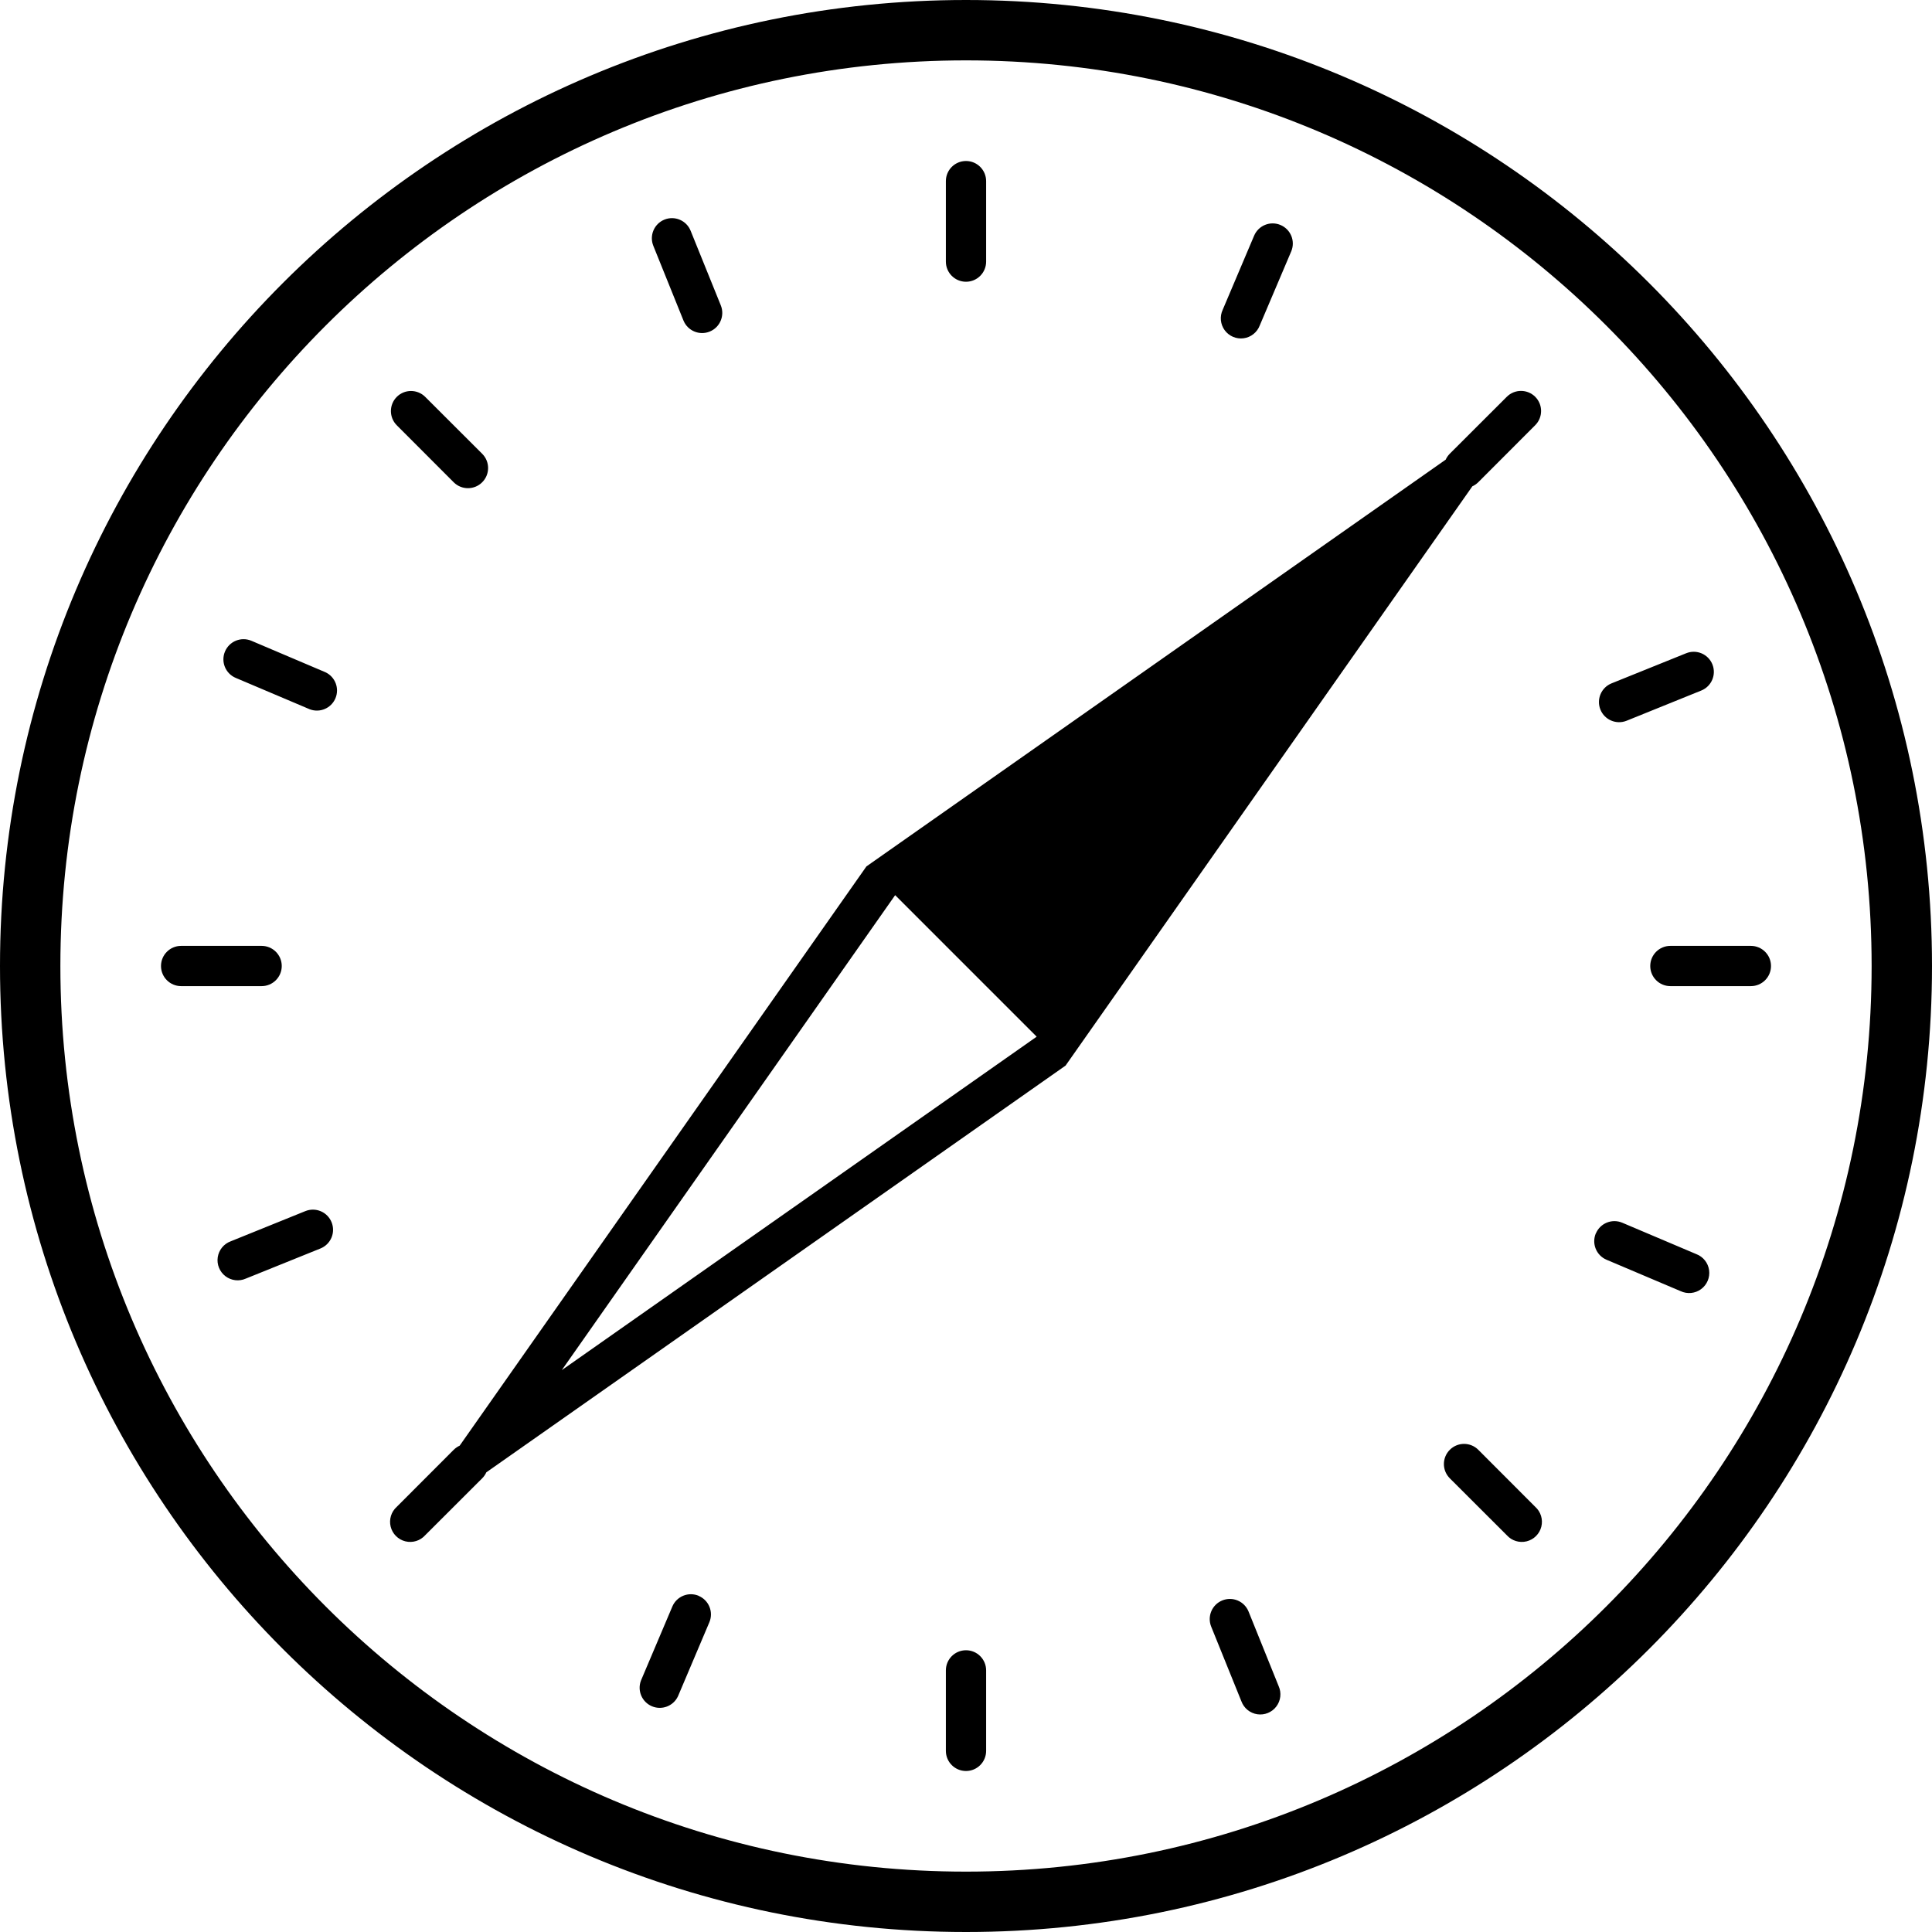
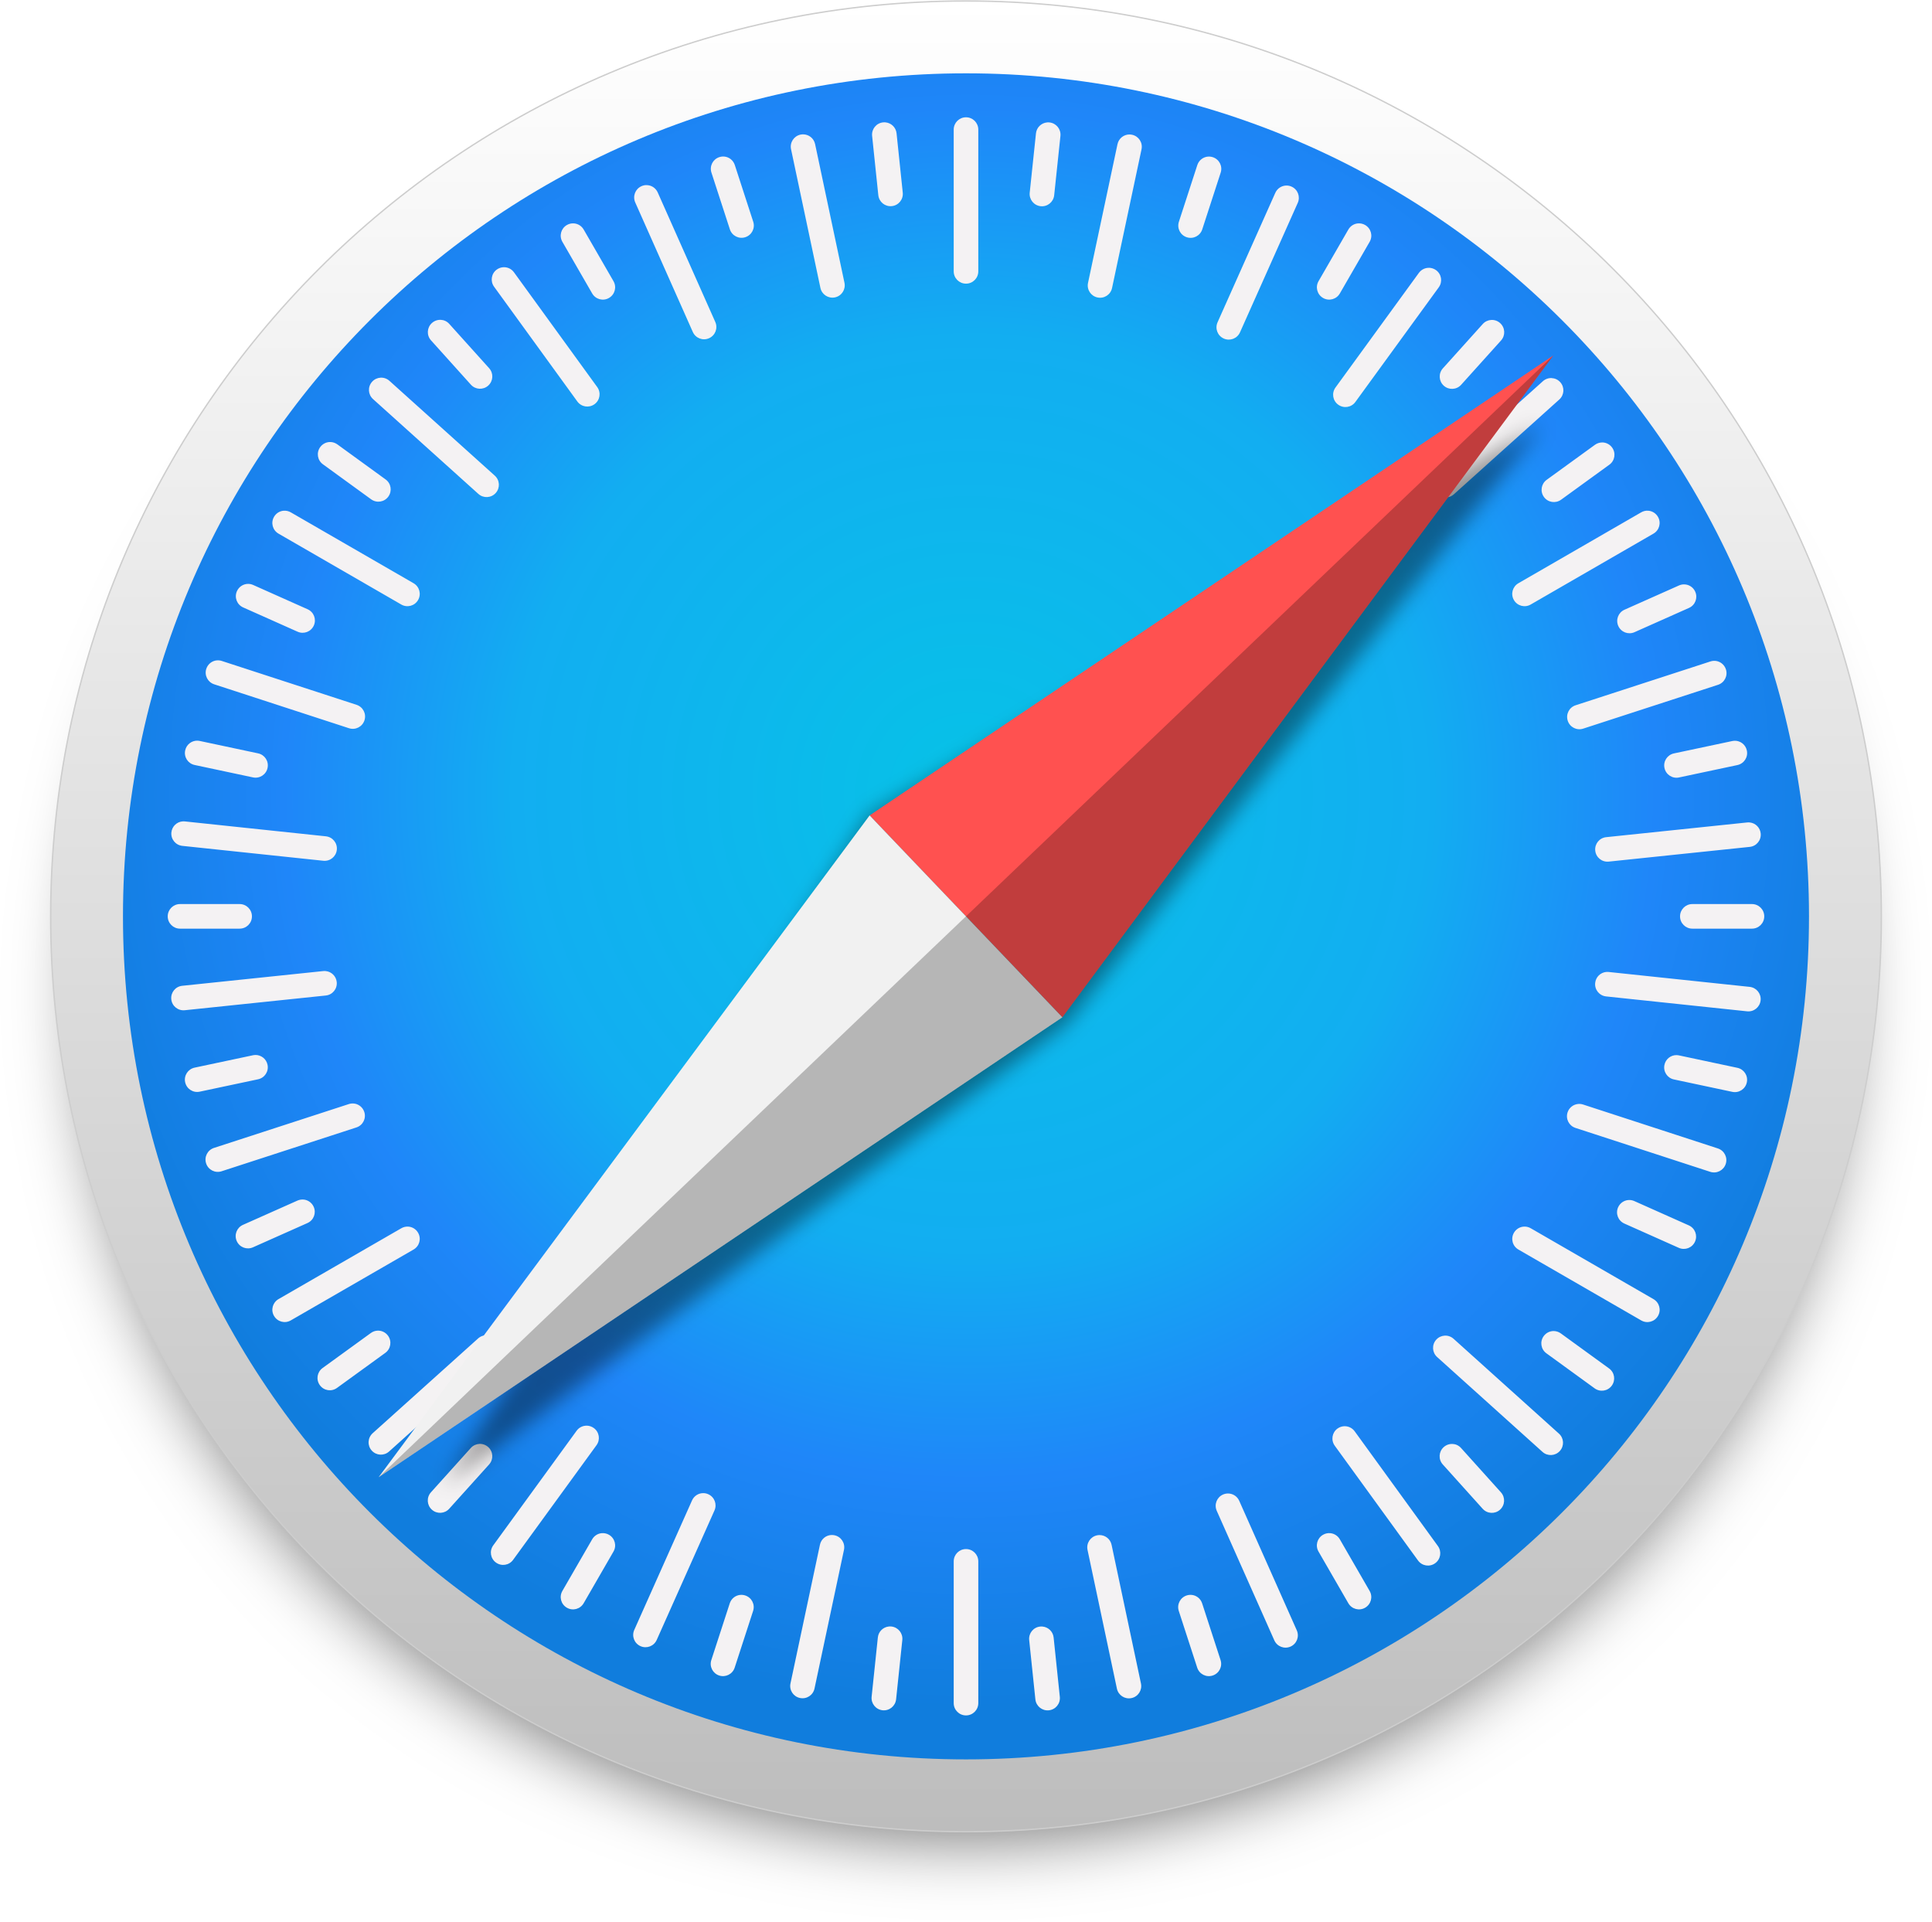
- <svg xmlns="http://www.w3.org/2000/svg" role="img" viewBox="0 0 24 24">
-   <path d="M12 24C5.373 24 0 18.627 0 12S5.373 0 12 0s12 5.373 12 12-5.373 12-12 12zm0-.75c6.213 0 11.25-5.037 11.25-11.25S18.213.75 12 .75.75 5.787.75 12 5.787 23.25 12 23.25zM12 2a.25.25 0 0 1 .25.25v1a.25.25 0 1 1-.5 0v-1A.25.25 0 0 1 12 2zm0 18.5a.25.25 0 0 1 .25.25v1a.25.25 0 1 1-.5 0v-1a.25.25 0 0 1 .25-.25zm7.071-15.571a.25.25 0 0 1 0 .353l-.707.708a.25.25 0 0 1-.354-.354l.708-.707a.25.25 0 0 1 .353 0zM5.99 18.01a.25.25 0 0 1 0 .354l-.708.707a.25.25 0 1 1-.353-.353l.707-.708a.25.25 0 0 1 .354 0zM4.929 4.93a.25.25 0 0 1 .353 0l.708.707a.25.25 0 0 1-.354.354l-.707-.708a.25.25 0 0 1 0-.353zM18.01 18.01a.25.25 0 0 1 .354 0l.707.708a.25.25 0 1 1-.353.353l-.708-.707a.25.25 0 0 1 0-.354zM2 12a.25.25 0 0 1 .25-.25h1a.25.25 0 1 1 0 .5h-1A.25.25 0 0 1 2 12zm18.5 0a.25.25 0 0 1 .25-.25h1a.25.25 0 1 1 0 .5h-1a.25.25 0 0 1-.25-.25zm-4.593-9.205a.25.25 0 0 1 .133.328l-.391.92a.25.25 0 1 1-.46-.195l.39-.92a.25.25 0 0 1 .328-.133zM8.68 19.825a.25.25 0 0 1 .132.327l-.39.92a.25.25 0 0 1-.46-.195l.39-.92a.25.25 0 0 1 .328-.133zM21.272 8.253a.25.25 0 0 1-.138.325l-.927.375a.25.25 0 1 1-.188-.464l.927-.374a.25.25 0 0 1 .326.138zm-17.153 6.93a.25.25 0 0 1-.138.326l-.927.374a.25.25 0 1 1-.188-.463l.927-.375a.25.25 0 0 1 .326.138zM8.254 2.728a.25.25 0 0 1 .325.138l.375.927a.25.25 0 0 1-.464.188l-.374-.927a.25.25 0 0 1 .138-.326zm6.93 17.153a.25.25 0 0 1 .326.138l.374.927a.25.25 0 1 1-.463.188l-.375-.927a.25.25 0 0 1 .138-.326zM2.795 8.093a.25.25 0 0 1 .328-.133l.92.391a.25.25 0 0 1-.195.46l-.92-.39a.25.25 0 0 1-.133-.328zm17.03 7.228a.25.25 0 0 1 .327-.132l.92.39a.25.25 0 1 1-.195.46l-.92-.39a.25.25 0 0 1-.133-.328zM12.879 12.879L11.12 11.12l-4.141 5.9 5.899-4.142zm6.192-7.95l-5.834 8.308-8.308 5.834 5.834-8.308 8.308-5.834z" />
+ <svg xmlns="http://www.w3.org/2000/svg" xmlns:xlink="http://www.w3.org/1999/xlink" width="66.166mm" height="65.804mm" viewBox="0 0 66.166 65.804">
+   <defs>
+     <linearGradient id="b">
+       <stop offset="0" stop-color="#06c2e7" />
+       <stop offset=".25" stop-color="#0db8ec" />
+       <stop offset=".5" stop-color="#12aef1" />
+       <stop offset=".75" stop-color="#1f86f9" />
+       <stop offset="1" stop-color="#107ddd" />
+     </linearGradient>
+     <linearGradient id="a">
+       <stop offset="0" stop-color="#bdbdbd" />
+       <stop offset="1" stop-color="#fff" />
+     </linearGradient>
+     <linearGradient xlink:href="#a" id="d" x1="412.975" x2="412.975" y1="237.608" y2="59.392" gradientTransform="translate(206.7902 159.7726) scale(.35154)" gradientUnits="userSpaceOnUse" />
+     <filter id="f" width="1.042" height="1.045" x="-.021" y="-.022" color-interpolation-filters="sRGB">
+       <feGaussianBlur stdDeviation=".958" />
+     </filter>
+     <filter id="c" width="1.096" height="1.096" x="-.048" y="-.048" color-interpolation-filters="sRGB">
+       <feGaussianBlur stdDeviation="3.564" />
+     </filter>
+     <radialGradient xlink:href="#b" id="e" cx="413.061" cy="136.818" r="82.125" fx="413.061" fy="136.818" gradientTransform="translate(194.5447 155.5804) scale(.38143)" gradientUnits="userSpaceOnUse" />
+   </defs>
+   <path d="M502.083 148.5a89.108 89.108 0 0 1-89.108 89.108A89.108 89.108 0 0 1 323.867 148.5 89.108 89.108 0 0 1 412.975 59.392 89.108 89.108 0 0 1 502.083 148.5Z" filter="url(#c)" opacity=".53" paint-order="markers stroke fill" transform="matrix(.33865 0 0 .3261 -106.7696 -14.47833)" />
+   <path fill="url(#d)" stroke="#cdcdcd" stroke-linecap="round" stroke-linejoin="round" stroke-width=".093" d="M383.294 211.977a31.325 31.325 0 0 1-31.325 31.325 31.325 31.325 0 0 1-31.325-31.325 31.325 31.325 0 0 1 31.325-31.325 31.325 31.325 0 0 1 31.325 31.325z" paint-order="markers stroke fill" transform="translate(-318.8856 -180.595)" />
+   <path fill="url(#e)" d="M380.839 211.977a28.871 28.871 0 0 1-28.871 28.871 28.871 28.871 0 0 1-28.871-28.871 28.871 28.871 0 0 1 28.871-28.871 28.871 28.871 0 0 1 28.871 28.871z" paint-order="markers stroke fill" transform="translate(-318.8856 -180.595)" />
+   <path fill="#f4f2f3" d="M33.083 4.017c-.233 0-.421.188-.421.421V9.293c0 .233.188.421.421.421.233 0 .421-.188.421-.421V4.438c0-.233-.188-.421-.421-.421zm-2.754.174c-.028-.003-.057-.003-.086 0-.232.024-.399.23-.375.462l.212 2.031c.024.232.23.399.462.375.232-.024.399-.23.375-.462l-.212-2.031c-.021-.203-.182-.356-.377-.375zm5.527.002c-.195.019-.356.172-.377.375l-.214 2.031c-.024.232.143.438.375.463.232.024.438-.143.463-.375l.214-2.031c.024-.232-.143-.438-.375-.463-.029-.003-.058-.003-.085-.001zm-8.355.408c-.028 0-.057.003-.085.009-.228.048-.373.271-.325.499l1.006 4.75c.048.228.271.373.499.325.228-.048.373-.271.325-.499l-1.006-4.75c-.042-.2-.218-.335-.414-.334zm11.184.004c-.196-.002-.372.134-.414.334l-1.009 4.749c-.049.228.096.451.324.499.228.049.451-.096.499-.324l1.009-4.749c.049-.228-.096-.451-.324-.499-.029-.006-.057-.009-.085-.009zM24.801 5.362c-.054-.005-.111.001-.166.019-.222.072-.342.308-.27.53l.631 1.942c.072.222.309.342.53.27.222-.072.342-.309.27-.53l-.631-1.942c-.054-.166-.201-.276-.364-.29zm16.568.001c-.163.014-.31.123-.364.29l-.631 1.942c-.072.222.048.458.27.53.222.072.458-.048.53-.27l.631-1.942c.072-.222-.048-.458-.27-.53-.055-.018-.112-.024-.166-.019zm-19.237.976c-.055.001-.11.013-.163.037-.213.095-.308.342-.214.556l1.972 4.437c.095.213.342.308.556.214.213-.095.309-.342.214-.556l-1.972-4.437c-.071-.16-.228-.254-.392-.25zm21.937.015c-.164-.003-.321.09-.393.25l-1.978 4.434c-.095.213-0.0.461.213.556.213.095.461 0.0.556-.213L44.445 6.947c.095-.213 0-.461-.213-.556-.053-.024-.109-.036-.163-.037zM19.654 7.65c-.081-.006-.164.012-.24.056-.202.117-.271.373-.154.575l1.021 1.769c.117.202.373.271.575.154.202-.117.271-.373.154-.575L19.989 7.86c-.073-.126-.2-.2-.335-.21zm26.859 0c-.135.009-.262.084-.335.21l-1.021 1.769c-.117.202-.048.458.154.575.202.117.458.048.575-.154l1.021-1.769c.117-.202.048-.458-.154-.575-.076-.044-.159-.061-.24-.056zM17.247 9.151c-.081.003-.162.029-.233.08-.189.137-.23.399-.093.588l2.851 3.93c.137.189.399.23.588.094.189-.137.23-.399.093-.588l-2.851-3.93c-.086-.118-.22-.178-.355-.174zm31.701.021c-.135-.005-.269.056-.355.173l-2.856 3.926c-.137.189-.096.451.093.588.189.137.451.096.588-.093l2.856-3.926c.137-.189.096-.451-.093-.588-.071-.051-.152-.078-.233-.081zm-33.852 1.782c-.107-.006-.217.03-.304.108-.173.156-.187.421-.031.594l1.366 1.518c.156.173.421.187.594.031.173-.156.187-.421.031-.595l-1.366-1.518c-.078-.087-.183-.134-.291-.139zm35.976.003c-.107.006-.213.052-.291.139l-1.366 1.518c-.156.173-.142.439.031.595.173.156.438.142.594-.031l1.367-1.518c.156-.173.142-.439-.031-.595-.087-.078-.196-.114-.304-.108zm-38.037 1.977c-.107.006-.213.052-.291.139-.156.173-.142.438.031.594l3.608 3.248c.173.156.438.142.594-.031.156-.173.142-.438-.031-.594l-3.609-3.248c-.087-.078-.196-.114-.304-.108zm40.108.014c-.107-.006-.217.03-.304.108l-3.611 3.246c-.173.156-.188.421-.032.594.156.173.421.188.595.032l3.611-3.246c.173-.156.188-.421.032-.594-.078-.087-.183-.134-.291-.139zm-41.822 2.19c-.135-.005-.269.056-.355.174-.137.189-.096.451.093.588l1.652 1.2c.189.137.451.096.588-.093.137-.189.096-.451-.093-.588l-1.652-1.2c-.071-.051-.152-.078-.233-.081zm43.535.015c-.081.003-.162.029-.233.08l-1.653 1.199c-.189.137-.231.399-.094.588.137.189.399.23.588.093l1.653-1.199c.189-.137.23-.399.093-.588-.086-.118-.22-.178-.355-.174zM9.719 17.49c-.135.009-.262.084-.335.21-.117.202-.048.458.154.575l4.205 2.428c.202.117.458.048.575-.154.117-.202.048-.458-.154-.575l-4.205-2.428c-.076-.044-.159-.061-.24-.056zm46.727 0c-.081-.006-.164.012-.24.056l-4.205 2.428c-.202.117-.271.373-.154.575.117.202.373.271.575.154l4.205-2.428c.202-.117.271-.373.154-.575-.073-.126-.2-.2-.335-.21zm-47.939 2.506c-.164-.004-.321.09-.393.25-.095.213-0.0.461.213.556l1.865.832c.213.095.461 0.0.556-.213.095-.213-0-.461-.213-.556l-1.865-.832c-.053-.024-.109-.036-.163-.037zm49.158.017c-.055.001-.11.013-.164.037l-1.866.831c-.213.095-.308.343-.213.556.095.213.343.308.556.213l1.866-.831c.213-.095.308-.343.213-.556-.071-.16-.228-.253-.392-.25zM7.429 22.615c-.163.014-.31.123-.364.289-.072.222.048.458.27.531l4.616 1.504c.222.072.458-.048.531-.27.072-.222-.048-.458-.27-.531L7.595 22.635c-.055-.018-.112-.024-.166-.019zm51.315.018c-.054-.005-.111.001-.166.019l-4.617 1.501c-.222.072-.342.309-.27.53.072.222.309.342.53.27l4.617-1.501c.222-.072.342-.309.27-.53-.054-.166-.201-.276-.364-.29zM6.756 25.365c-.196-.002-.372.134-.414.334-.049.228.096.451.324.499l1.998.425c.228.049.451-.096.499-.324.049-.228-.096-.451-.324-.499l-1.998-.425c-.029-.006-.057-.009-.085-.009zm52.655.004c-.028 0-.056.004-.085.009l-1.998.424c-.228.049-.373.271-.324.499.049.228.271.373.499.324l1.998-.424c.228-.049.373-.271.324-.499-.042-.2-.218-.335-.414-.334zM6.247 28.13c-.195.019-.356.172-.377.375-.025.232.142.438.374.463l4.828.51c.232.025.438-.142.463-.374.025-.232-.142-.438-.374-.463l-4.828-.51c-.029-.003-.058-.003-.085-0zm53.676.036c-.028-.003-.057-.003-.086 0l-4.829.504c-.232.024-.399.23-.375.462.024.232.23.399.462.375l4.829-.504c.232-.024.399-.23.375-.462-.021-.203-.182-.356-.377-.375zM6.165 30.961c-.233 0-.421.188-.421.421 0 .233.188.421.421.421h2.042c.233 0 .421-.188.421-.421 0-.233-.188-.421-.421-.421zm51.793 0c-.233 0-.421.188-.421.421 0.0.233.188.421.421.421h2.042c.233 0 .421-.188.421-.421 0-.233-.188-.421-.421-.421zM11.155 33.256c-.028-.003-.056-.003-.085 0l-4.829.504c-.232.024-.399.23-.375.462.024.232.23.399.462.375l4.829-.504c.232-.024.399-.23.375-.462-.021-.203-.182-.356-.377-.375zm43.853.03c-.195.019-.356.172-.377.375-.025.232.142.438.374.463l4.828.51c.232.025.438-.143.463-.374.025-.232-.143-.438-.374-.463l-4.828-.51c-.029-.003-.058-.003-.086-0zm-46.26 2.844c-.028 0-.057.003-.085.009l-1.998.424c-.228.049-.373.271-.324.499.049.228.271.373.499.324l1.998-.424c.228-.049.373-.271.324-.499-.042-.2-.218-.335-.414-.334zm48.669.004c-.196-.002-.372.134-.414.334-.049.228.096.451.324.499l1.998.425c.228.049.451-.096.499-.324.049-.228-.096-.451-.324-.499l-1.998-.425c-.029-.006-.057-.009-.085-.009zm-45.305 1.658c-.054-.005-.111.001-.166.019L7.329 39.312c-.222.072-.342.309-.27.53.072.222.309.342.53.27l4.617-1.501c.222-.072.342-.309.27-.53-.054-.166-.201-.276-.364-.29zm41.937.015c-.163.014-.31.123-.364.289-.072.222.048.458.27.531l4.616 1.504c.222.072.458-.048.531-.27.072-.222-.048-.458-.27-.531l-4.616-1.504c-.055-.018-.112-.024-.166-.019zm-43.699 3.273c-.055.001-.11.013-.163.036l-1.866.831c-.213.095-.308.343-.213.556.095.213.343.308.556.213l1.866-.831c.213-.095.308-.343.213-.556-.071-.16-.228-.253-.392-.25zm45.459.016c-.164-.004-.321.09-.393.25-.095.213-0.0.461.213.556l1.865.832c.213.095.461 0.0.556-.213.095-.213 0-.461-.213-.556l-1.865-.832c-.053-.024-.109-.036-.163-.037zm-41.826.912c-.081-.006-.164.012-.24.056L9.538 44.49c-.202.117-.271.373-.154.575.117.202.373.271.575.154l4.205-2.427c.202-.117.271-.373.154-.575-.073-.126-.2-.2-.335-.21zm38.2 0c-.135.009-.262.084-.335.21-.117.202-.048.459.154.575l4.205 2.427c.202.117.459.048.575-.154.117-.202.048-.458-.154-.575l-4.205-2.428c-.076-.044-.159-.061-.24-.056zm-39.249 3.562c-.081.003-.162.029-.233.081l-1.653 1.199c-.189.137-.231.399-.094.588.137.189.399.231.588.093l1.653-1.199c.189-.137.231-.399.094-.588-.086-.118-.22-.179-.355-.174zm40.288.014c-.135-.005-.269.056-.355.174-.137.189-.096.451.093.588l1.652 1.2c.189.137.451.096.588-.093.137-.189.096-.451-.093-.588l-1.652-1.2c-.071-.051-.152-.078-.233-.081zm-36.544.145c-.107-.006-.217.03-.304.108l-3.611 3.246c-.173.156-.188.421-.032.594.156.173.421.188.594.032l3.611-3.246c.173-.156.188-.421.032-.594-.078-.087-.183-.134-.291-.139zm32.8.012c-.107.006-.213.052-.291.139-.156.173-.142.438.031.594l3.608 3.248c.173.156.439.142.595-.031.156-.173.142-.438-.031-.594l-3.609-3.248c-.087-.078-.196-.114-.304-.108zm-29.375 3.084c-.135-.005-.27.055-.355.173l-2.856 3.926c-.137.189-.096.451.093.588.189.137.451.096.588-.093l2.856-3.926c.137-.189.096-.451-.093-.588-.071-.051-.152-.078-.233-.081zm25.936.018c-.081.003-.162.029-.233.08-.189.137-.23.399-.094.588l2.851 3.93c.137.189.399.231.588.094.189-.137.23-.399.094-.588l-2.851-3.93c-.086-.118-.22-.178-.355-.174zm-29.623.606c-.107.006-.213.052-.291.139l-1.366 1.518c-.156.173-.142.439.031.595.173.156.438.142.594-.031l1.367-1.518c.156-.173.142-.439-.031-.595-.087-.078-.196-.114-.304-.108zm33.331.002c-.107-.006-.217.03-.304.108-.173.156-.187.421-.031.594l1.366 1.518c.156.173.421.187.594.031.173-.156.187-.421.031-.595l-1.366-1.518c-.078-.087-.183-.134-.291-.139zm-25.655 1.684c-.164-.004-.321.09-.392.25l-1.978 4.434c-.095.213-0.0.461.213.556.213.095.461 0.0.556-.213l1.978-4.434c.095-.213 0-.461-.213-.556-.053-.024-.109-.036-.163-.037zm17.956.012c-.055.001-.11.013-.164.036-.213.095-.308.342-.214.556l1.972 4.437c.095.213.343.308.556.214.213-.095.308-.342.214-.556l-1.972-4.437c-.071-.16-.228-.253-.392-.25zM20.616 52.505c-.135.009-.262.084-.335.21l-1.021 1.769c-.117.202-.048.458.154.575.202.117.458.048.575-.154l1.021-1.769c.117-.202.048-.458-.154-.575-.076-.044-.159-.061-.24-.056zm24.934 0c-.081-.006-.164.012-.24.056-.202.117-.271.373-.154.575l1.021 1.769c.117.202.373.271.575.154.202-.117.271-.373.154-.575l-1.021-1.769c-.073-.126-.2-.2-.335-.21zm-17.055.063c-.196-.002-.372.134-.414.334l-1.009 4.749c-.049.228.096.451.324.499.228.049.451-.096.499-.324l1.009-4.749c.049-.228-.096-.451-.324-.499-.029-.006-.057-.009-.085-.009zm9.16.003c-.028 0-.056.003-.085.009-.228.048-.373.271-.325.499l1.006 4.75c.048.228.271.373.499.325.228-.048.373-.271.325-.499l-1.006-4.75c-.042-.2-.218-.335-.414-.334zm-4.572.479c-.233 0-.421.188-.421.421v4.855c0 .233.188.421.421.421.233 0 .421-.188.421-.421v-4.855c0-.233-.188-.421-.421-.421zm-7.727 1.569c-.163.014-.31.123-.364.29l-.631 1.942c-.072.222.048.458.27.53.222.072.458-.049.53-.27l.631-1.942c.072-.222-.048-.458-.27-.53-.055-.018-.112-.024-.166-.019zm15.45.001c-.054-.005-.111.001-.166.019-.222.072-.342.309-.27.53l.631 1.942c.072.222.309.342.53.27.222-.072.342-.308.27-.53l-.631-1.942c-.054-.166-.201-.276-.364-.29zm-10.365 1.082c-.195.019-.356.172-.377.375l-.213 2.031c-.024.232.143.438.375.463.232.024.438-.143.463-.375l.213-2.031c.024-.232-.143-.438-.375-.463-.029-.003-.058-.003-.085-0zm5.267.002c-.028-.003-.057-.003-.086 0-.232.024-.399.23-.375.462l.212 2.031c.024.232.23.399.462.375.232-.024.399-.23.375-.462l-.212-2.031c-.021-.203-.182-.356-.377-.375z" paint-order="markers stroke fill" />
+   <path d="m469.096 100.607-65.51 38.061-41.42 65.207 60.594-44.881z" filter="url(#f)" opacity=".409" paint-order="markers stroke fill" transform="translate(-112.0954 -20.8224) scale(.35154)" />
+   <path fill="#ff5150" d="m36.383 34.838-6.601-6.913 23.416-15.752z" paint-order="markers stroke fill" />
+   <path fill="#f1f1f1" d="m36.383 34.838-6.601-6.913-16.815 22.665z" paint-order="markers stroke fill" />
+   <path d="m12.967 50.59 23.416-15.752 16.815-22.665z" opacity=".243" />
</svg>
